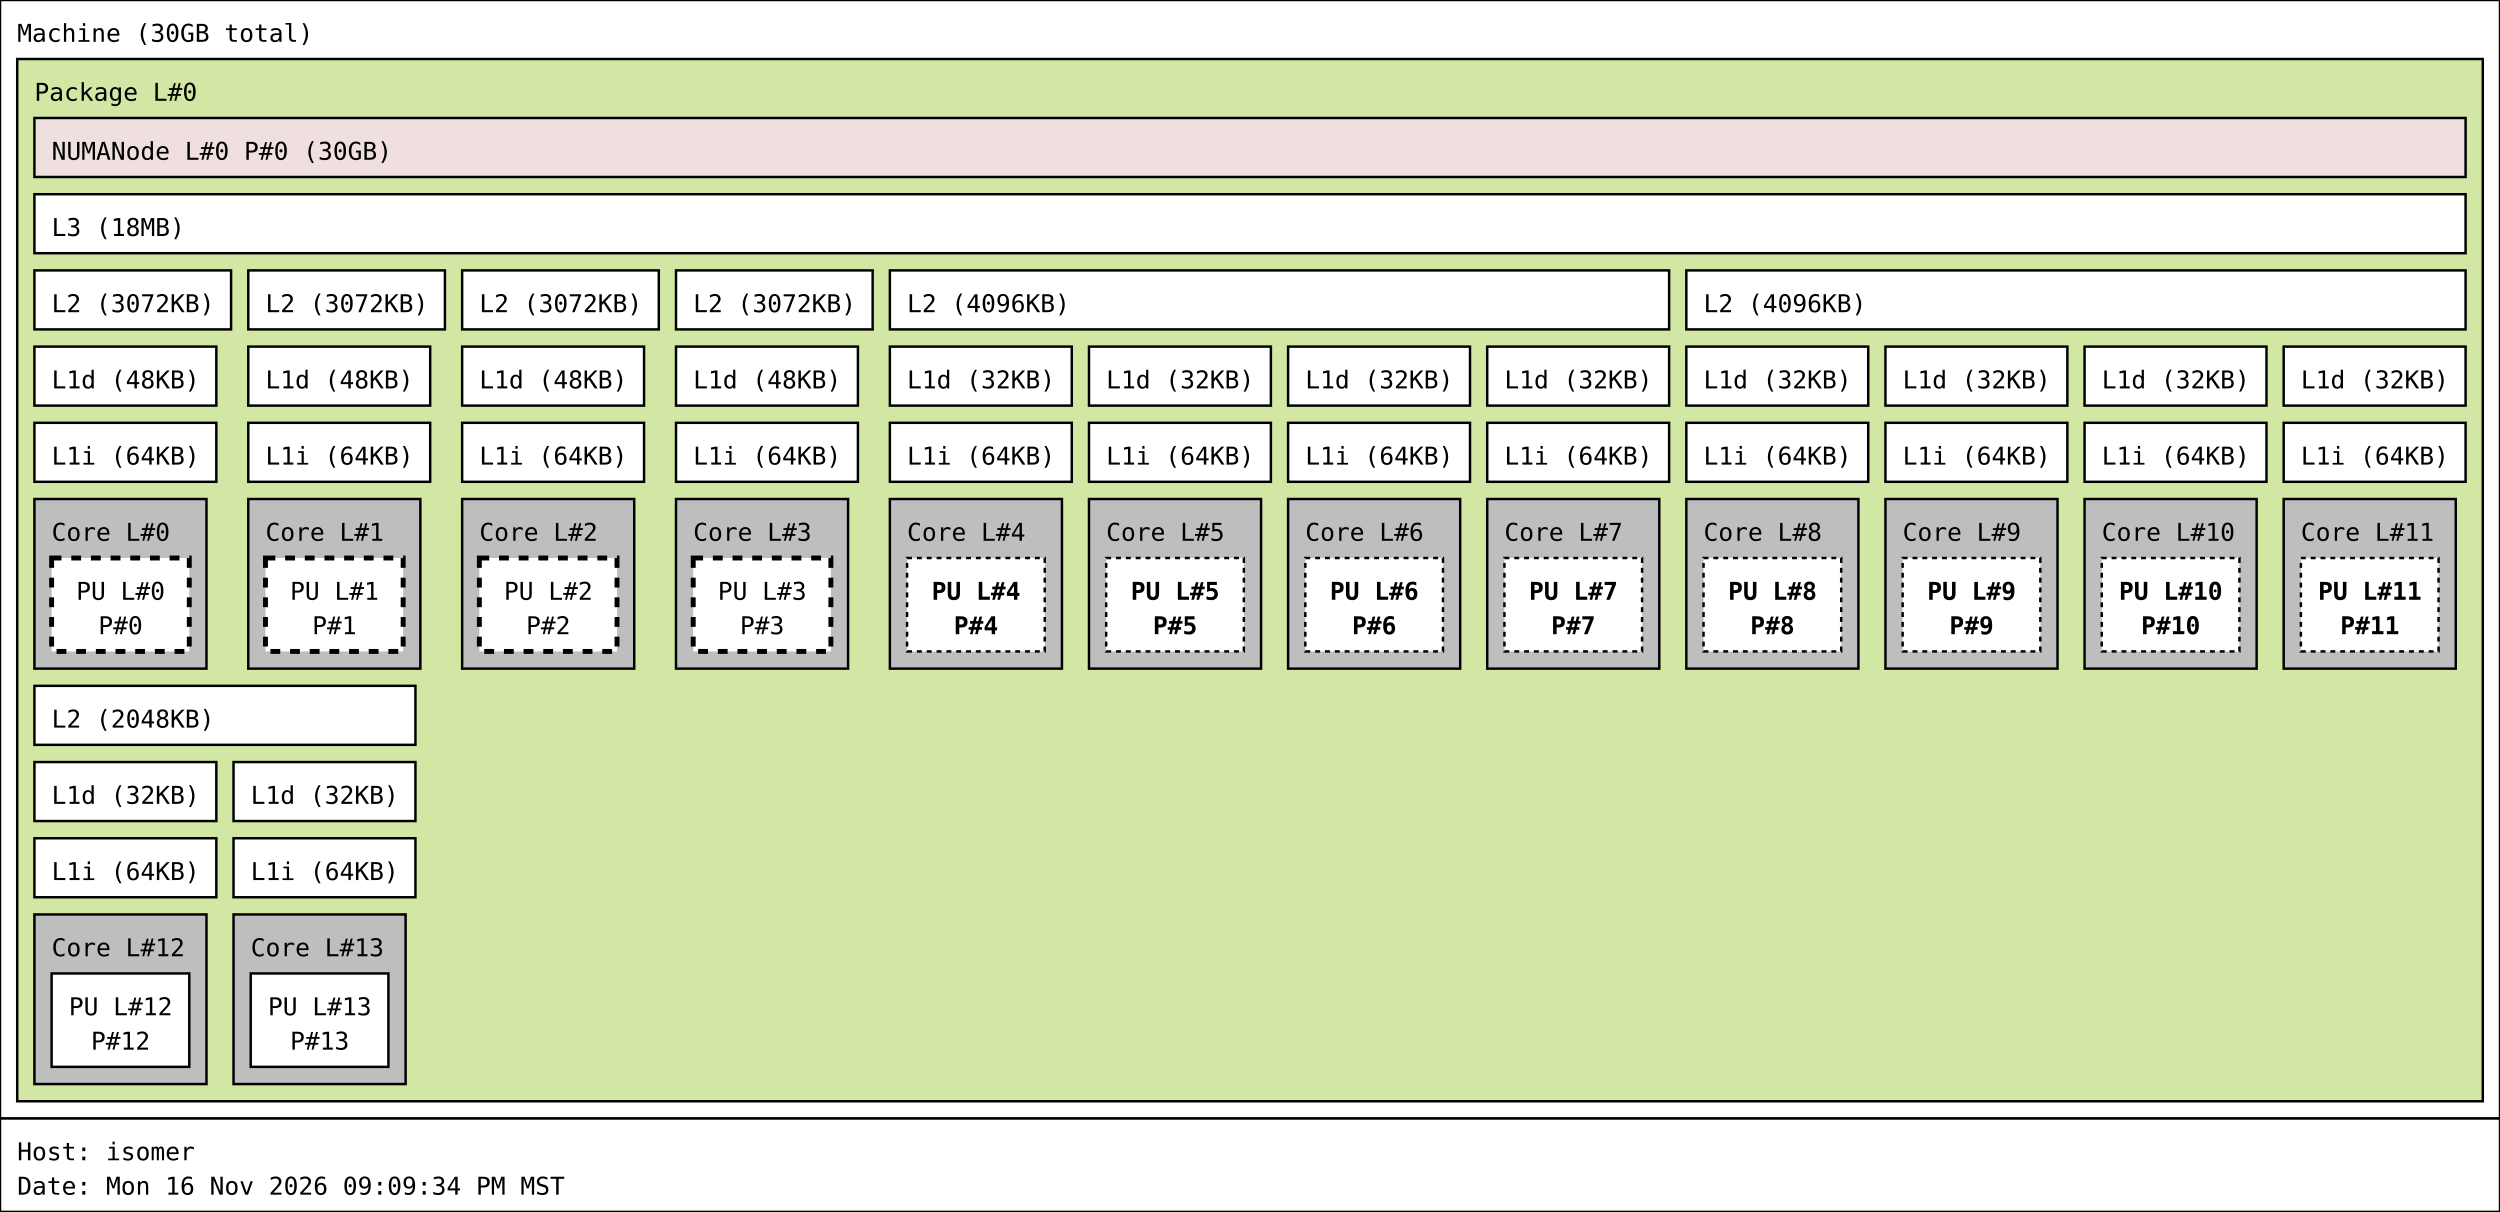
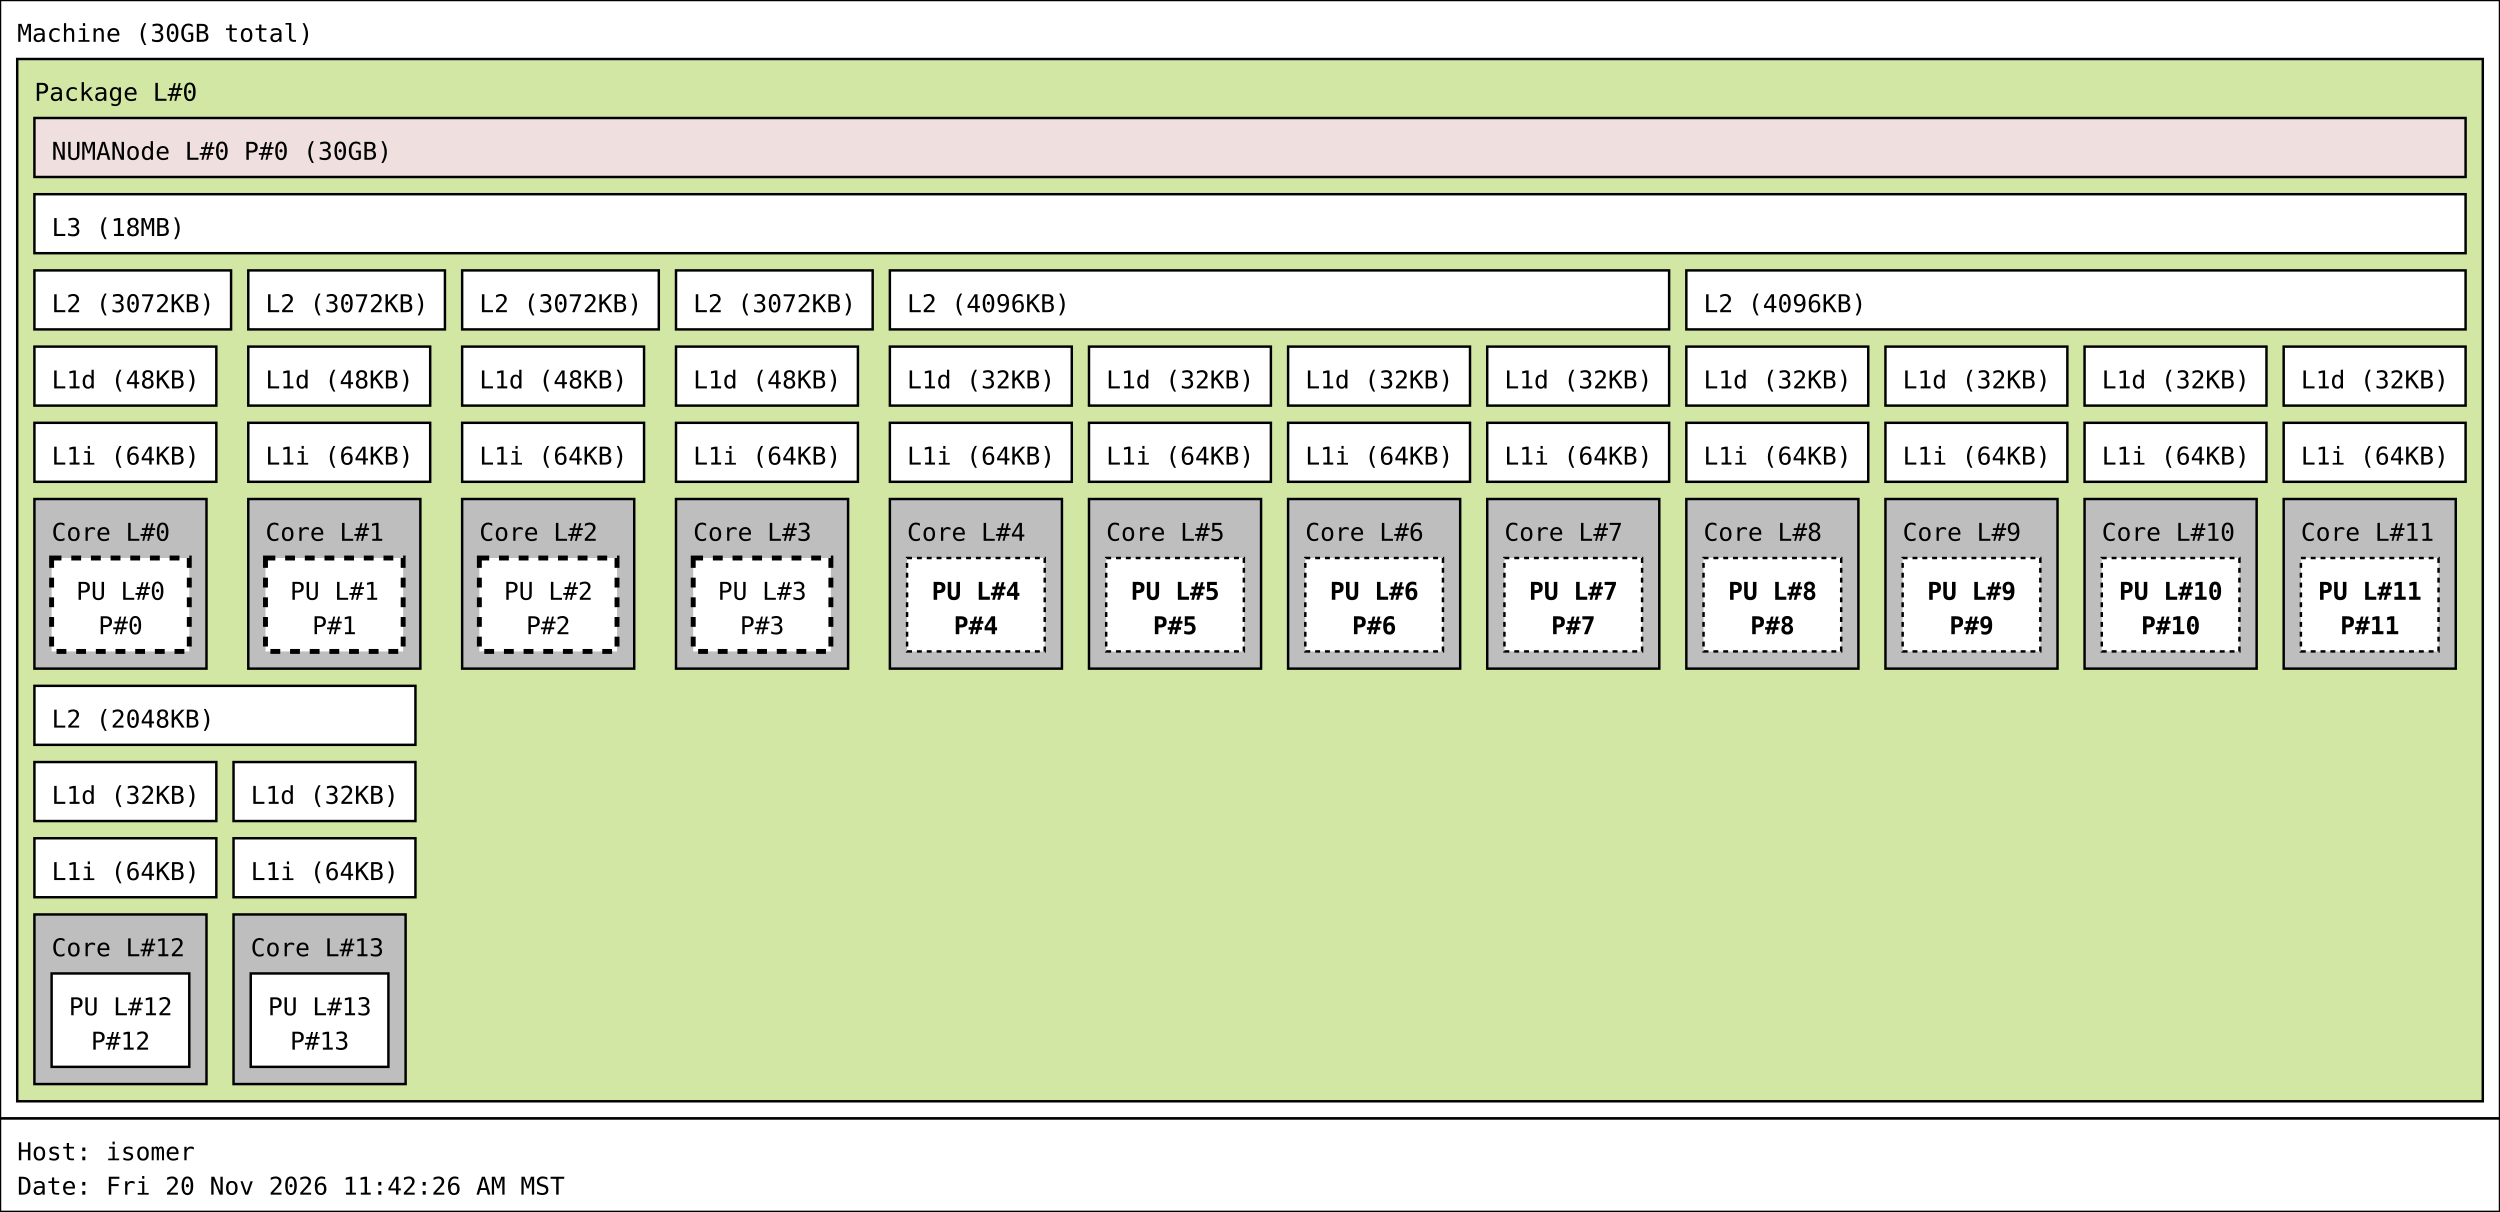
<svg xmlns="http://www.w3.org/2000/svg" width="1017px" height="493px" viewBox="0 0 1017px 493px" version="1.1">
  <rect id="Machine_0_rect" class="Machine" x="0" y="0" width="1017" height="455" fill="rgb(255,255,255)" stroke="rgb(0,0,0)" stroke-width="1" />
  <text id="Machine_0_text" class="Machine" font-family="Monospace" x="7" y="17" fill="rgb(0,0,0)" font-size="10px">Machine (30GB total)</text>
  <rect id="Package_0_rect" class="Package" x="7" y="24" width="1003" height="424" fill="rgb(210,231,164)" stroke="rgb(0,0,0)" stroke-width="1" />
  <text id="Package_0_text" class="Package" font-family="Monospace" x="14" y="41" fill="rgb(0,0,0)" font-size="10px">Package L#0</text>
  <rect id="L3_0_rect" class="L3" x="14" y="79" width="989" height="24" fill="rgb(255,255,255)" stroke="rgb(0,0,0)" stroke-width="1" />
  <text id="L3_0_text" class="L3" font-family="Monospace" x="21" y="96" fill="rgb(0,0,0)" font-size="10px">L3 (18MB)</text>
  <rect id="L2_0_rect" class="L2" x="14" y="110" width="80" height="24" fill="rgb(255,255,255)" stroke="rgb(0,0,0)" stroke-width="1" />
  <text id="L2_0_text" class="L2" font-family="Monospace" x="21" y="127" fill="rgb(0,0,0)" font-size="10px">L2 (3072KB)</text>
  <rect id="L1d_0_rect" class="L1d" x="14" y="141" width="74" height="24" fill="rgb(255,255,255)" stroke="rgb(0,0,0)" stroke-width="1" />
  <text id="L1d_0_text" class="L1d" font-family="Monospace" x="21" y="158" fill="rgb(0,0,0)" font-size="10px">L1d (48KB)</text>
  <rect id="L1i_0_rect" class="L1i" x="14" y="172" width="74" height="24" fill="rgb(255,255,255)" stroke="rgb(0,0,0)" stroke-width="1" />
  <text id="L1i_0_text" class="L1i" font-family="Monospace" x="21" y="189" fill="rgb(0,0,0)" font-size="10px">L1i (64KB)</text>
  <rect id="Core_0_rect" class="Core" x="14" y="203" width="70" height="69" fill="rgb(190,190,190)" stroke="rgb(0,0,0)" stroke-width="1" />
  <text id="Core_0_text" class="Core" font-family="Monospace" x="21" y="220" fill="rgb(0,0,0)" font-size="10px">Core L#0</text>
  <rect id="PU_0_rect" class="PU" x="21" y="227" width="56" height="38" fill="rgb(255,255,255)" stroke="rgb(0,0,0)" stroke-width="2" stroke-dasharray="4" />
  <text id="PU_0_text" class="PU" font-family="Monospace" x="31" y="244" fill="rgb(0,0,0)" font-size="10px">PU L#0</text>
  <text id="PU_0_text_1" class="PU" font-family="Monospace" x="40" y="258" fill="rgb(0,0,0)" font-size="10px">P#0</text>
  <rect id="L2_1_rect" class="L2" x="101" y="110" width="80" height="24" fill="rgb(255,255,255)" stroke="rgb(0,0,0)" stroke-width="1" />
  <text id="L2_1_text" class="L2" font-family="Monospace" x="108" y="127" fill="rgb(0,0,0)" font-size="10px">L2 (3072KB)</text>
  <rect id="L1d_1_rect" class="L1d" x="101" y="141" width="74" height="24" fill="rgb(255,255,255)" stroke="rgb(0,0,0)" stroke-width="1" />
  <text id="L1d_1_text" class="L1d" font-family="Monospace" x="108" y="158" fill="rgb(0,0,0)" font-size="10px">L1d (48KB)</text>
  <rect id="L1i_1_rect" class="L1i" x="101" y="172" width="74" height="24" fill="rgb(255,255,255)" stroke="rgb(0,0,0)" stroke-width="1" />
  <text id="L1i_1_text" class="L1i" font-family="Monospace" x="108" y="189" fill="rgb(0,0,0)" font-size="10px">L1i (64KB)</text>
  <rect id="Core_1_rect" class="Core" x="101" y="203" width="70" height="69" fill="rgb(190,190,190)" stroke="rgb(0,0,0)" stroke-width="1" />
  <text id="Core_1_text" class="Core" font-family="Monospace" x="108" y="220" fill="rgb(0,0,0)" font-size="10px">Core L#1</text>
  <rect id="PU_1_rect" class="PU" x="108" y="227" width="56" height="38" fill="rgb(255,255,255)" stroke="rgb(0,0,0)" stroke-width="2" stroke-dasharray="4" />
  <text id="PU_1_text" class="PU" font-family="Monospace" x="118" y="244" fill="rgb(0,0,0)" font-size="10px">PU L#1</text>
  <text id="PU_1_text_1" class="PU" font-family="Monospace" x="127" y="258" fill="rgb(0,0,0)" font-size="10px">P#1</text>
  <rect id="L2_2_rect" class="L2" x="188" y="110" width="80" height="24" fill="rgb(255,255,255)" stroke="rgb(0,0,0)" stroke-width="1" />
  <text id="L2_2_text" class="L2" font-family="Monospace" x="195" y="127" fill="rgb(0,0,0)" font-size="10px">L2 (3072KB)</text>
  <rect id="L1d_2_rect" class="L1d" x="188" y="141" width="74" height="24" fill="rgb(255,255,255)" stroke="rgb(0,0,0)" stroke-width="1" />
  <text id="L1d_2_text" class="L1d" font-family="Monospace" x="195" y="158" fill="rgb(0,0,0)" font-size="10px">L1d (48KB)</text>
  <rect id="L1i_2_rect" class="L1i" x="188" y="172" width="74" height="24" fill="rgb(255,255,255)" stroke="rgb(0,0,0)" stroke-width="1" />
  <text id="L1i_2_text" class="L1i" font-family="Monospace" x="195" y="189" fill="rgb(0,0,0)" font-size="10px">L1i (64KB)</text>
  <rect id="Core_2_rect" class="Core" x="188" y="203" width="70" height="69" fill="rgb(190,190,190)" stroke="rgb(0,0,0)" stroke-width="1" />
  <text id="Core_2_text" class="Core" font-family="Monospace" x="195" y="220" fill="rgb(0,0,0)" font-size="10px">Core L#2</text>
  <rect id="PU_2_rect" class="PU" x="195" y="227" width="56" height="38" fill="rgb(255,255,255)" stroke="rgb(0,0,0)" stroke-width="2" stroke-dasharray="4" />
  <text id="PU_2_text" class="PU" font-family="Monospace" x="205" y="244" fill="rgb(0,0,0)" font-size="10px">PU L#2</text>
  <text id="PU_2_text_1" class="PU" font-family="Monospace" x="214" y="258" fill="rgb(0,0,0)" font-size="10px">P#2</text>
  <rect id="L2_3_rect" class="L2" x="275" y="110" width="80" height="24" fill="rgb(255,255,255)" stroke="rgb(0,0,0)" stroke-width="1" />
  <text id="L2_3_text" class="L2" font-family="Monospace" x="282" y="127" fill="rgb(0,0,0)" font-size="10px">L2 (3072KB)</text>
  <rect id="L1d_3_rect" class="L1d" x="275" y="141" width="74" height="24" fill="rgb(255,255,255)" stroke="rgb(0,0,0)" stroke-width="1" />
  <text id="L1d_3_text" class="L1d" font-family="Monospace" x="282" y="158" fill="rgb(0,0,0)" font-size="10px">L1d (48KB)</text>
  <rect id="L1i_3_rect" class="L1i" x="275" y="172" width="74" height="24" fill="rgb(255,255,255)" stroke="rgb(0,0,0)" stroke-width="1" />
  <text id="L1i_3_text" class="L1i" font-family="Monospace" x="282" y="189" fill="rgb(0,0,0)" font-size="10px">L1i (64KB)</text>
  <rect id="Core_3_rect" class="Core" x="275" y="203" width="70" height="69" fill="rgb(190,190,190)" stroke="rgb(0,0,0)" stroke-width="1" />
  <text id="Core_3_text" class="Core" font-family="Monospace" x="282" y="220" fill="rgb(0,0,0)" font-size="10px">Core L#3</text>
  <rect id="PU_3_rect" class="PU" x="282" y="227" width="56" height="38" fill="rgb(255,255,255)" stroke="rgb(0,0,0)" stroke-width="2" stroke-dasharray="4" />
  <text id="PU_3_text" class="PU" font-family="Monospace" x="292" y="244" fill="rgb(0,0,0)" font-size="10px">PU L#3</text>
  <text id="PU_3_text_1" class="PU" font-family="Monospace" x="301" y="258" fill="rgb(0,0,0)" font-size="10px">P#3</text>
  <rect id="L2_4_rect" class="L2" x="362" y="110" width="317" height="24" fill="rgb(255,255,255)" stroke="rgb(0,0,0)" stroke-width="1" />
  <text id="L2_4_text" class="L2" font-family="Monospace" x="369" y="127" fill="rgb(0,0,0)" font-size="10px">L2 (4096KB)</text>
  <rect id="L1d_4_rect" class="L1d" x="362" y="141" width="74" height="24" fill="rgb(255,255,255)" stroke="rgb(0,0,0)" stroke-width="1" />
  <text id="L1d_4_text" class="L1d" font-family="Monospace" x="369" y="158" fill="rgb(0,0,0)" font-size="10px">L1d (32KB)</text>
  <rect id="L1i_4_rect" class="L1i" x="362" y="172" width="74" height="24" fill="rgb(255,255,255)" stroke="rgb(0,0,0)" stroke-width="1" />
  <text id="L1i_4_text" class="L1i" font-family="Monospace" x="369" y="189" fill="rgb(0,0,0)" font-size="10px">L1i (64KB)</text>
  <rect id="Core_4_rect" class="Core" x="362" y="203" width="70" height="69" fill="rgb(190,190,190)" stroke="rgb(0,0,0)" stroke-width="1" />
  <text id="Core_4_text" class="Core" font-family="Monospace" x="369" y="220" fill="rgb(0,0,0)" font-size="10px">Core L#4</text>
  <rect id="PU_4_rect" class="PU" x="369" y="227" width="56" height="38" fill="rgb(255,255,255)" stroke="rgb(0,0,0)" stroke-width="1" stroke-dasharray="2" />
  <text id="PU_4_text" class="PU" font-family="Monospace" font-weight="bold" x="379" y="244" fill="rgb(0,0,0)" font-size="10px">PU L#4</text>
  <text id="PU_4_text_1" class="PU" font-family="Monospace" font-weight="bold" x="388" y="258" fill="rgb(0,0,0)" font-size="10px">P#4</text>
  <rect id="L1d_5_rect" class="L1d" x="443" y="141" width="74" height="24" fill="rgb(255,255,255)" stroke="rgb(0,0,0)" stroke-width="1" />
  <text id="L1d_5_text" class="L1d" font-family="Monospace" x="450" y="158" fill="rgb(0,0,0)" font-size="10px">L1d (32KB)</text>
  <rect id="L1i_5_rect" class="L1i" x="443" y="172" width="74" height="24" fill="rgb(255,255,255)" stroke="rgb(0,0,0)" stroke-width="1" />
  <text id="L1i_5_text" class="L1i" font-family="Monospace" x="450" y="189" fill="rgb(0,0,0)" font-size="10px">L1i (64KB)</text>
  <rect id="Core_5_rect" class="Core" x="443" y="203" width="70" height="69" fill="rgb(190,190,190)" stroke="rgb(0,0,0)" stroke-width="1" />
  <text id="Core_5_text" class="Core" font-family="Monospace" x="450" y="220" fill="rgb(0,0,0)" font-size="10px">Core L#5</text>
  <rect id="PU_5_rect" class="PU" x="450" y="227" width="56" height="38" fill="rgb(255,255,255)" stroke="rgb(0,0,0)" stroke-width="1" stroke-dasharray="2" />
  <text id="PU_5_text" class="PU" font-family="Monospace" font-weight="bold" x="460" y="244" fill="rgb(0,0,0)" font-size="10px">PU L#5</text>
  <text id="PU_5_text_1" class="PU" font-family="Monospace" font-weight="bold" x="469" y="258" fill="rgb(0,0,0)" font-size="10px">P#5</text>
  <rect id="L1d_6_rect" class="L1d" x="524" y="141" width="74" height="24" fill="rgb(255,255,255)" stroke="rgb(0,0,0)" stroke-width="1" />
  <text id="L1d_6_text" class="L1d" font-family="Monospace" x="531" y="158" fill="rgb(0,0,0)" font-size="10px">L1d (32KB)</text>
  <rect id="L1i_6_rect" class="L1i" x="524" y="172" width="74" height="24" fill="rgb(255,255,255)" stroke="rgb(0,0,0)" stroke-width="1" />
  <text id="L1i_6_text" class="L1i" font-family="Monospace" x="531" y="189" fill="rgb(0,0,0)" font-size="10px">L1i (64KB)</text>
  <rect id="Core_6_rect" class="Core" x="524" y="203" width="70" height="69" fill="rgb(190,190,190)" stroke="rgb(0,0,0)" stroke-width="1" />
  <text id="Core_6_text" class="Core" font-family="Monospace" x="531" y="220" fill="rgb(0,0,0)" font-size="10px">Core L#6</text>
  <rect id="PU_6_rect" class="PU" x="531" y="227" width="56" height="38" fill="rgb(255,255,255)" stroke="rgb(0,0,0)" stroke-width="1" stroke-dasharray="2" />
  <text id="PU_6_text" class="PU" font-family="Monospace" font-weight="bold" x="541" y="244" fill="rgb(0,0,0)" font-size="10px">PU L#6</text>
  <text id="PU_6_text_1" class="PU" font-family="Monospace" font-weight="bold" x="550" y="258" fill="rgb(0,0,0)" font-size="10px">P#6</text>
  <rect id="L1d_7_rect" class="L1d" x="605" y="141" width="74" height="24" fill="rgb(255,255,255)" stroke="rgb(0,0,0)" stroke-width="1" />
  <text id="L1d_7_text" class="L1d" font-family="Monospace" x="612" y="158" fill="rgb(0,0,0)" font-size="10px">L1d (32KB)</text>
  <rect id="L1i_7_rect" class="L1i" x="605" y="172" width="74" height="24" fill="rgb(255,255,255)" stroke="rgb(0,0,0)" stroke-width="1" />
  <text id="L1i_7_text" class="L1i" font-family="Monospace" x="612" y="189" fill="rgb(0,0,0)" font-size="10px">L1i (64KB)</text>
  <rect id="Core_7_rect" class="Core" x="605" y="203" width="70" height="69" fill="rgb(190,190,190)" stroke="rgb(0,0,0)" stroke-width="1" />
  <text id="Core_7_text" class="Core" font-family="Monospace" x="612" y="220" fill="rgb(0,0,0)" font-size="10px">Core L#7</text>
  <rect id="PU_7_rect" class="PU" x="612" y="227" width="56" height="38" fill="rgb(255,255,255)" stroke="rgb(0,0,0)" stroke-width="1" stroke-dasharray="2" />
  <text id="PU_7_text" class="PU" font-family="Monospace" font-weight="bold" x="622" y="244" fill="rgb(0,0,0)" font-size="10px">PU L#7</text>
  <text id="PU_7_text_1" class="PU" font-family="Monospace" font-weight="bold" x="631" y="258" fill="rgb(0,0,0)" font-size="10px">P#7</text>
  <rect id="L2_5_rect" class="L2" x="686" y="110" width="317" height="24" fill="rgb(255,255,255)" stroke="rgb(0,0,0)" stroke-width="1" />
  <text id="L2_5_text" class="L2" font-family="Monospace" x="693" y="127" fill="rgb(0,0,0)" font-size="10px">L2 (4096KB)</text>
  <rect id="L1d_8_rect" class="L1d" x="686" y="141" width="74" height="24" fill="rgb(255,255,255)" stroke="rgb(0,0,0)" stroke-width="1" />
  <text id="L1d_8_text" class="L1d" font-family="Monospace" x="693" y="158" fill="rgb(0,0,0)" font-size="10px">L1d (32KB)</text>
  <rect id="L1i_8_rect" class="L1i" x="686" y="172" width="74" height="24" fill="rgb(255,255,255)" stroke="rgb(0,0,0)" stroke-width="1" />
  <text id="L1i_8_text" class="L1i" font-family="Monospace" x="693" y="189" fill="rgb(0,0,0)" font-size="10px">L1i (64KB)</text>
  <rect id="Core_8_rect" class="Core" x="686" y="203" width="70" height="69" fill="rgb(190,190,190)" stroke="rgb(0,0,0)" stroke-width="1" />
  <text id="Core_8_text" class="Core" font-family="Monospace" x="693" y="220" fill="rgb(0,0,0)" font-size="10px">Core L#8</text>
  <rect id="PU_8_rect" class="PU" x="693" y="227" width="56" height="38" fill="rgb(255,255,255)" stroke="rgb(0,0,0)" stroke-width="1" stroke-dasharray="2" />
  <text id="PU_8_text" class="PU" font-family="Monospace" font-weight="bold" x="703" y="244" fill="rgb(0,0,0)" font-size="10px">PU L#8</text>
  <text id="PU_8_text_1" class="PU" font-family="Monospace" font-weight="bold" x="712" y="258" fill="rgb(0,0,0)" font-size="10px">P#8</text>
  <rect id="L1d_9_rect" class="L1d" x="767" y="141" width="74" height="24" fill="rgb(255,255,255)" stroke="rgb(0,0,0)" stroke-width="1" />
  <text id="L1d_9_text" class="L1d" font-family="Monospace" x="774" y="158" fill="rgb(0,0,0)" font-size="10px">L1d (32KB)</text>
  <rect id="L1i_9_rect" class="L1i" x="767" y="172" width="74" height="24" fill="rgb(255,255,255)" stroke="rgb(0,0,0)" stroke-width="1" />
  <text id="L1i_9_text" class="L1i" font-family="Monospace" x="774" y="189" fill="rgb(0,0,0)" font-size="10px">L1i (64KB)</text>
  <rect id="Core_9_rect" class="Core" x="767" y="203" width="70" height="69" fill="rgb(190,190,190)" stroke="rgb(0,0,0)" stroke-width="1" />
  <text id="Core_9_text" class="Core" font-family="Monospace" x="774" y="220" fill="rgb(0,0,0)" font-size="10px">Core L#9</text>
  <rect id="PU_9_rect" class="PU" x="774" y="227" width="56" height="38" fill="rgb(255,255,255)" stroke="rgb(0,0,0)" stroke-width="1" stroke-dasharray="2" />
  <text id="PU_9_text" class="PU" font-family="Monospace" font-weight="bold" x="784" y="244" fill="rgb(0,0,0)" font-size="10px">PU L#9</text>
  <text id="PU_9_text_1" class="PU" font-family="Monospace" font-weight="bold" x="793" y="258" fill="rgb(0,0,0)" font-size="10px">P#9</text>
  <rect id="L1d_10_rect" class="L1d" x="848" y="141" width="74" height="24" fill="rgb(255,255,255)" stroke="rgb(0,0,0)" stroke-width="1" />
  <text id="L1d_10_text" class="L1d" font-family="Monospace" x="855" y="158" fill="rgb(0,0,0)" font-size="10px">L1d (32KB)</text>
  <rect id="L1i_10_rect" class="L1i" x="848" y="172" width="74" height="24" fill="rgb(255,255,255)" stroke="rgb(0,0,0)" stroke-width="1" />
  <text id="L1i_10_text" class="L1i" font-family="Monospace" x="855" y="189" fill="rgb(0,0,0)" font-size="10px">L1i (64KB)</text>
  <rect id="Core_10_rect" class="Core" x="848" y="203" width="70" height="69" fill="rgb(190,190,190)" stroke="rgb(0,0,0)" stroke-width="1" />
  <text id="Core_10_text" class="Core" font-family="Monospace" x="855" y="220" fill="rgb(0,0,0)" font-size="10px">Core L#10</text>
  <rect id="PU_10_rect" class="PU" x="855" y="227" width="56" height="38" fill="rgb(255,255,255)" stroke="rgb(0,0,0)" stroke-width="1" stroke-dasharray="2" />
  <text id="PU_10_text" class="PU" font-family="Monospace" font-weight="bold" x="862" y="244" fill="rgb(0,0,0)" font-size="10px">PU L#10</text>
  <text id="PU_10_text_1" class="PU" font-family="Monospace" font-weight="bold" x="871" y="258" fill="rgb(0,0,0)" font-size="10px">P#10</text>
  <rect id="L1d_11_rect" class="L1d" x="929" y="141" width="74" height="24" fill="rgb(255,255,255)" stroke="rgb(0,0,0)" stroke-width="1" />
  <text id="L1d_11_text" class="L1d" font-family="Monospace" x="936" y="158" fill="rgb(0,0,0)" font-size="10px">L1d (32KB)</text>
  <rect id="L1i_11_rect" class="L1i" x="929" y="172" width="74" height="24" fill="rgb(255,255,255)" stroke="rgb(0,0,0)" stroke-width="1" />
  <text id="L1i_11_text" class="L1i" font-family="Monospace" x="936" y="189" fill="rgb(0,0,0)" font-size="10px">L1i (64KB)</text>
  <rect id="Core_11_rect" class="Core" x="929" y="203" width="70" height="69" fill="rgb(190,190,190)" stroke="rgb(0,0,0)" stroke-width="1" />
  <text id="Core_11_text" class="Core" font-family="Monospace" x="936" y="220" fill="rgb(0,0,0)" font-size="10px">Core L#11</text>
  <rect id="PU_11_rect" class="PU" x="936" y="227" width="56" height="38" fill="rgb(255,255,255)" stroke="rgb(0,0,0)" stroke-width="1" stroke-dasharray="2" />
  <text id="PU_11_text" class="PU" font-family="Monospace" font-weight="bold" x="943" y="244" fill="rgb(0,0,0)" font-size="10px">PU L#11</text>
  <text id="PU_11_text_1" class="PU" font-family="Monospace" font-weight="bold" x="952" y="258" fill="rgb(0,0,0)" font-size="10px">P#11</text>
  <rect id="L2_6_rect" class="L2" x="14" y="279" width="155" height="24" fill="rgb(255,255,255)" stroke="rgb(0,0,0)" stroke-width="1" />
  <text id="L2_6_text" class="L2" font-family="Monospace" x="21" y="296" fill="rgb(0,0,0)" font-size="10px">L2 (2048KB)</text>
  <rect id="L1d_12_rect" class="L1d" x="14" y="310" width="74" height="24" fill="rgb(255,255,255)" stroke="rgb(0,0,0)" stroke-width="1" />
  <text id="L1d_12_text" class="L1d" font-family="Monospace" x="21" y="327" fill="rgb(0,0,0)" font-size="10px">L1d (32KB)</text>
  <rect id="L1i_12_rect" class="L1i" x="14" y="341" width="74" height="24" fill="rgb(255,255,255)" stroke="rgb(0,0,0)" stroke-width="1" />
  <text id="L1i_12_text" class="L1i" font-family="Monospace" x="21" y="358" fill="rgb(0,0,0)" font-size="10px">L1i (64KB)</text>
  <rect id="Core_12_rect" class="Core" x="14" y="372" width="70" height="69" fill="rgb(190,190,190)" stroke="rgb(0,0,0)" stroke-width="1" />
  <text id="Core_12_text" class="Core" font-family="Monospace" x="21" y="389" fill="rgb(0,0,0)" font-size="10px">Core L#12</text>
  <rect id="PU_12_rect" class="PU" x="21" y="396" width="56" height="38" fill="rgb(255,255,255)" stroke="rgb(0,0,0)" stroke-width="1" />
  <text id="PU_12_text" class="PU" font-family="Monospace" x="28" y="413" fill="rgb(0,0,0)" font-size="10px">PU L#12</text>
  <text id="PU_12_text_1" class="PU" font-family="Monospace" x="37" y="427" fill="rgb(0,0,0)" font-size="10px">P#12</text>
  <rect id="L1d_13_rect" class="L1d" x="95" y="310" width="74" height="24" fill="rgb(255,255,255)" stroke="rgb(0,0,0)" stroke-width="1" />
  <text id="L1d_13_text" class="L1d" font-family="Monospace" x="102" y="327" fill="rgb(0,0,0)" font-size="10px">L1d (32KB)</text>
  <rect id="L1i_13_rect" class="L1i" x="95" y="341" width="74" height="24" fill="rgb(255,255,255)" stroke="rgb(0,0,0)" stroke-width="1" />
  <text id="L1i_13_text" class="L1i" font-family="Monospace" x="102" y="358" fill="rgb(0,0,0)" font-size="10px">L1i (64KB)</text>
  <rect id="Core_13_rect" class="Core" x="95" y="372" width="70" height="69" fill="rgb(190,190,190)" stroke="rgb(0,0,0)" stroke-width="1" />
  <text id="Core_13_text" class="Core" font-family="Monospace" x="102" y="389" fill="rgb(0,0,0)" font-size="10px">Core L#13</text>
  <rect id="PU_13_rect" class="PU" x="102" y="396" width="56" height="38" fill="rgb(255,255,255)" stroke="rgb(0,0,0)" stroke-width="1" />
  <text id="PU_13_text" class="PU" font-family="Monospace" x="109" y="413" fill="rgb(0,0,0)" font-size="10px">PU L#13</text>
  <text id="PU_13_text_1" class="PU" font-family="Monospace" x="118" y="427" fill="rgb(0,0,0)" font-size="10px">P#13</text>
  <rect id="NUMANode_0_rect" class="NUMANode" x="14" y="48" width="989" height="24" fill="rgb(239,223,222)" stroke="rgb(0,0,0)" stroke-width="1" />
  <text id="NUMANode_0_text" class="NUMANode" font-family="Monospace" x="21" y="65" fill="rgb(0,0,0)" font-size="10px">NUMANode L#0 P#0 (30GB)</text>
  <rect id="anon_rect" x="0" y="455" width="1017" height="38" fill="rgb(255,255,255)" stroke="rgb(0,0,0)" stroke-width="1" />
  <text id="anon_text" font-family="Monospace" x="7" y="472" fill="rgb(0,0,0)" font-size="10px">Host: isomer</text>
-   <text id="anon_text_1" font-family="Monospace" x="7" y="486" fill="rgb(0,0,0)" font-size="10px">Date: Mon 16 Nov 2026 09:09:34 PM MST</text>
+   <text id="anon_text_1" font-family="Monospace" x="7" y="486" fill="rgb(0,0,0)" font-size="10px">Date: Fri 20 Nov 2026 11:42:26 AM MST</text>
</svg>
